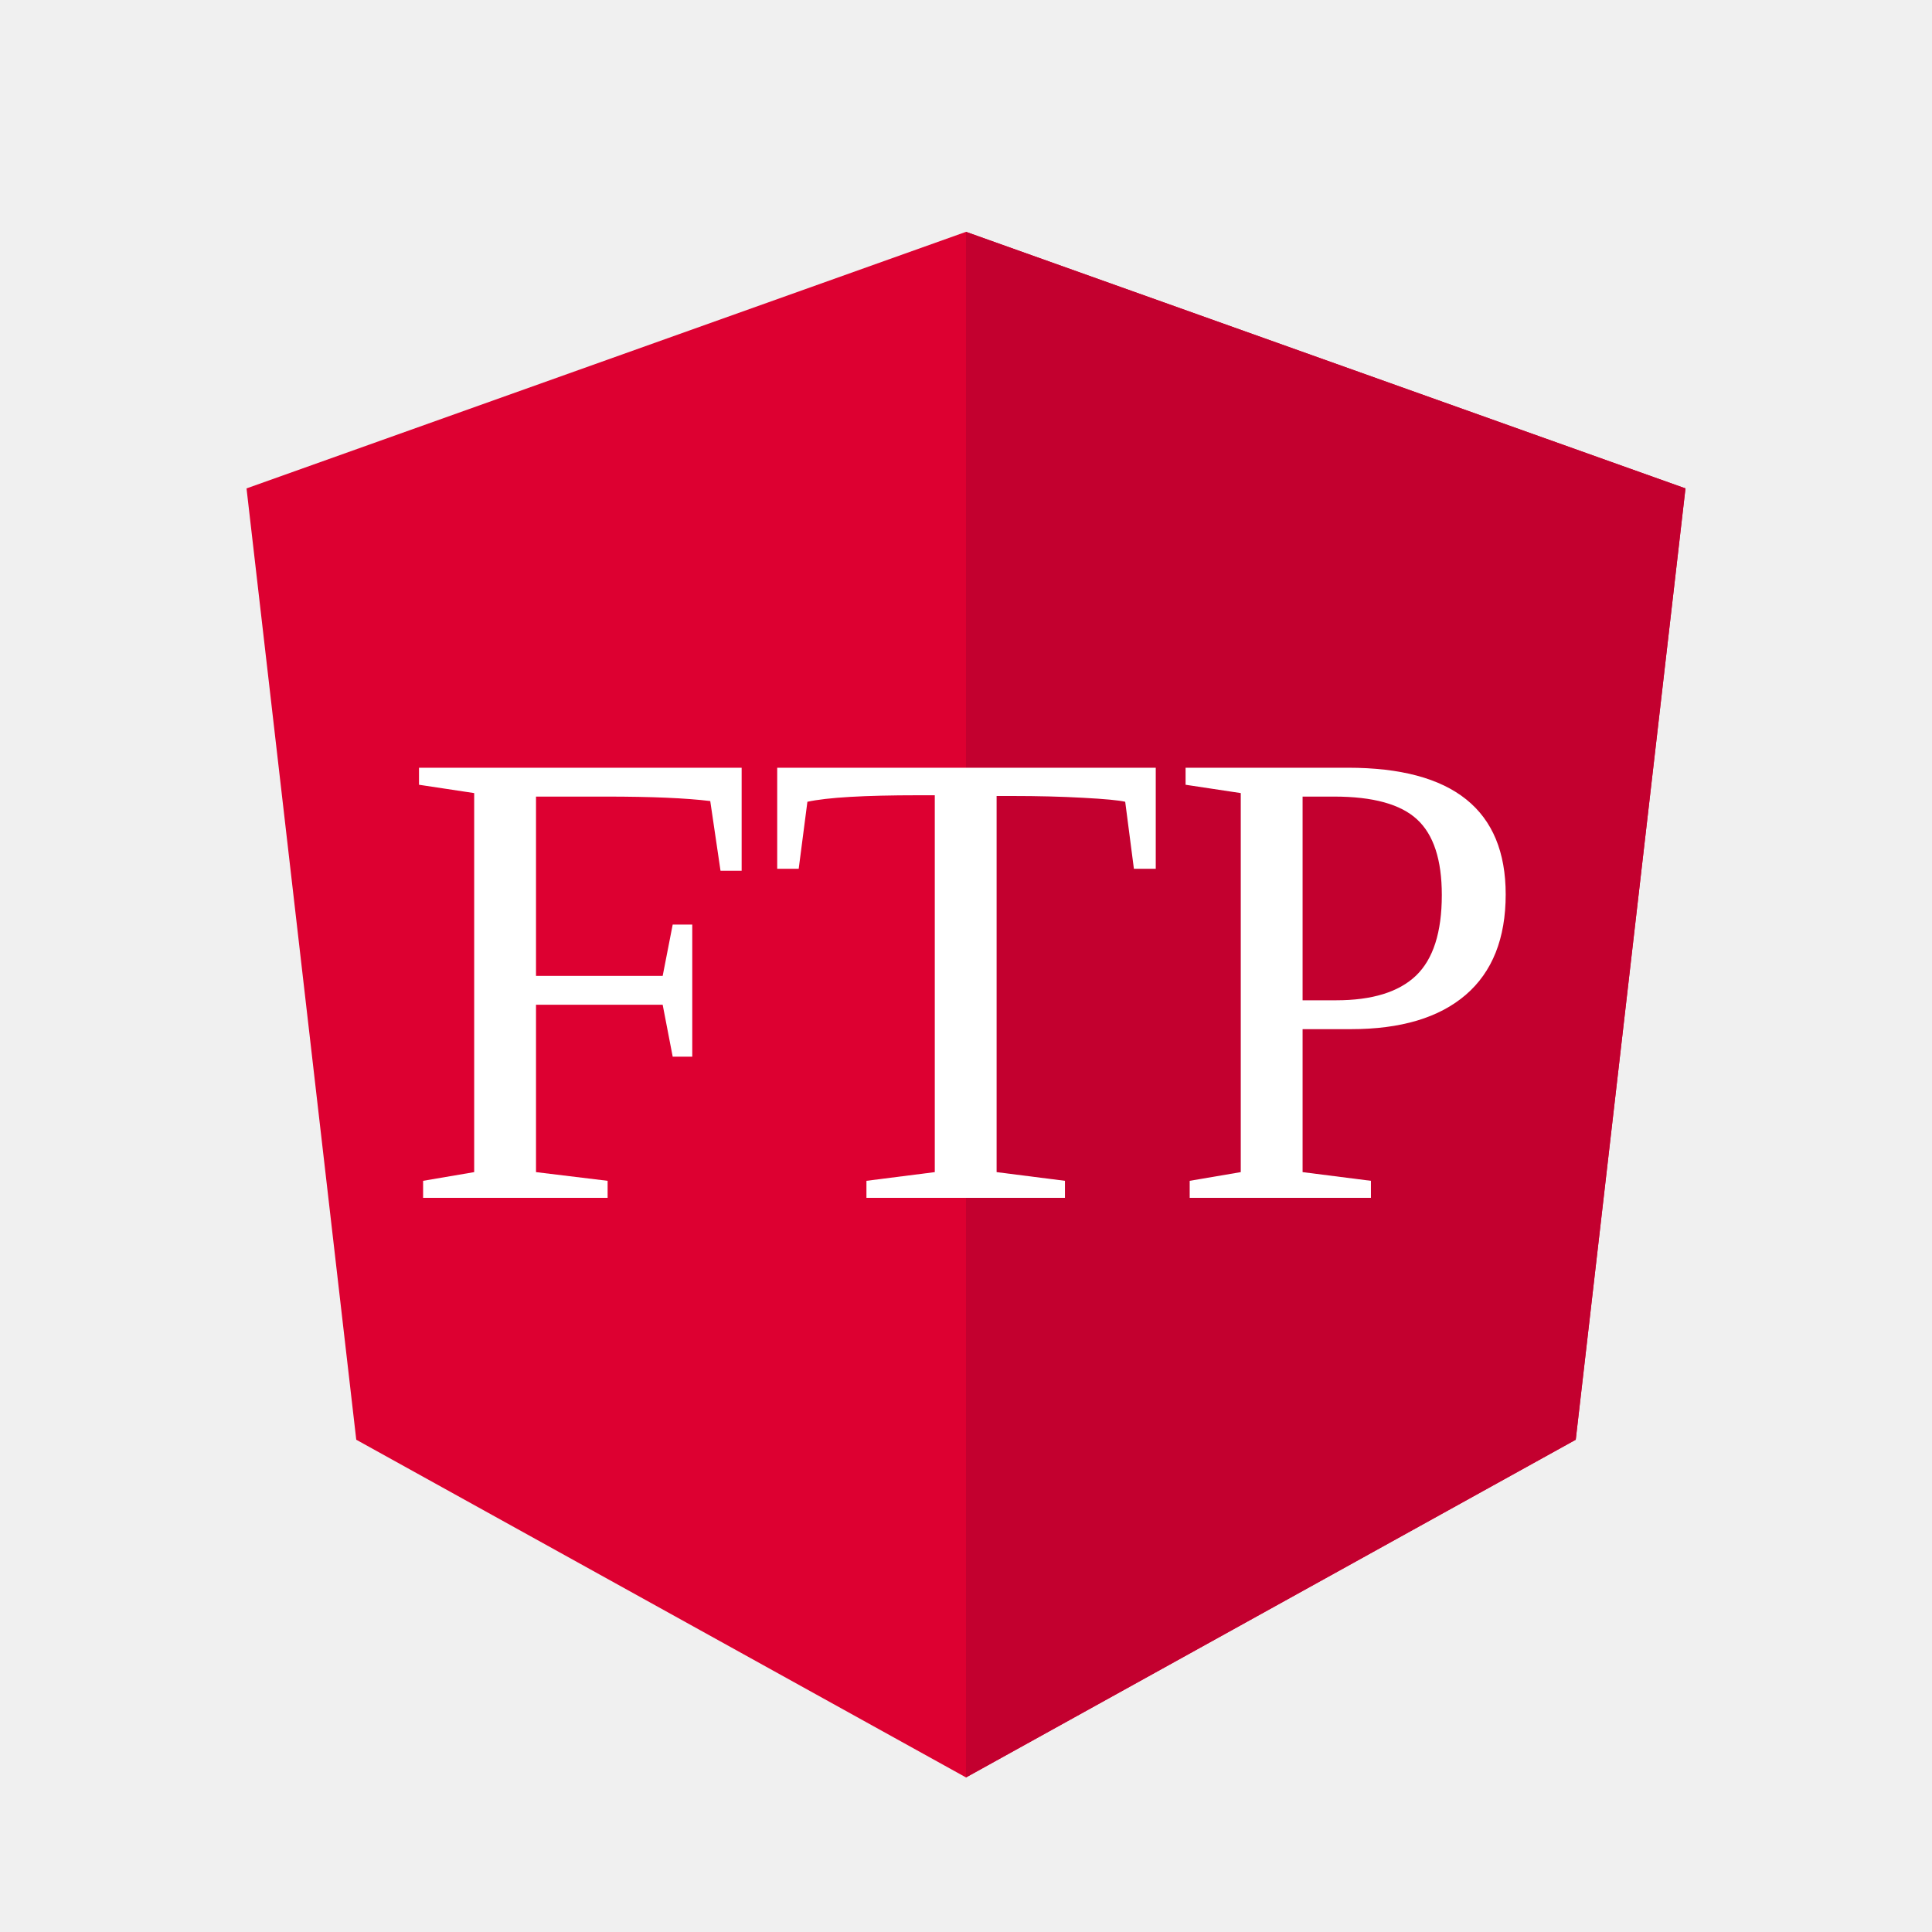
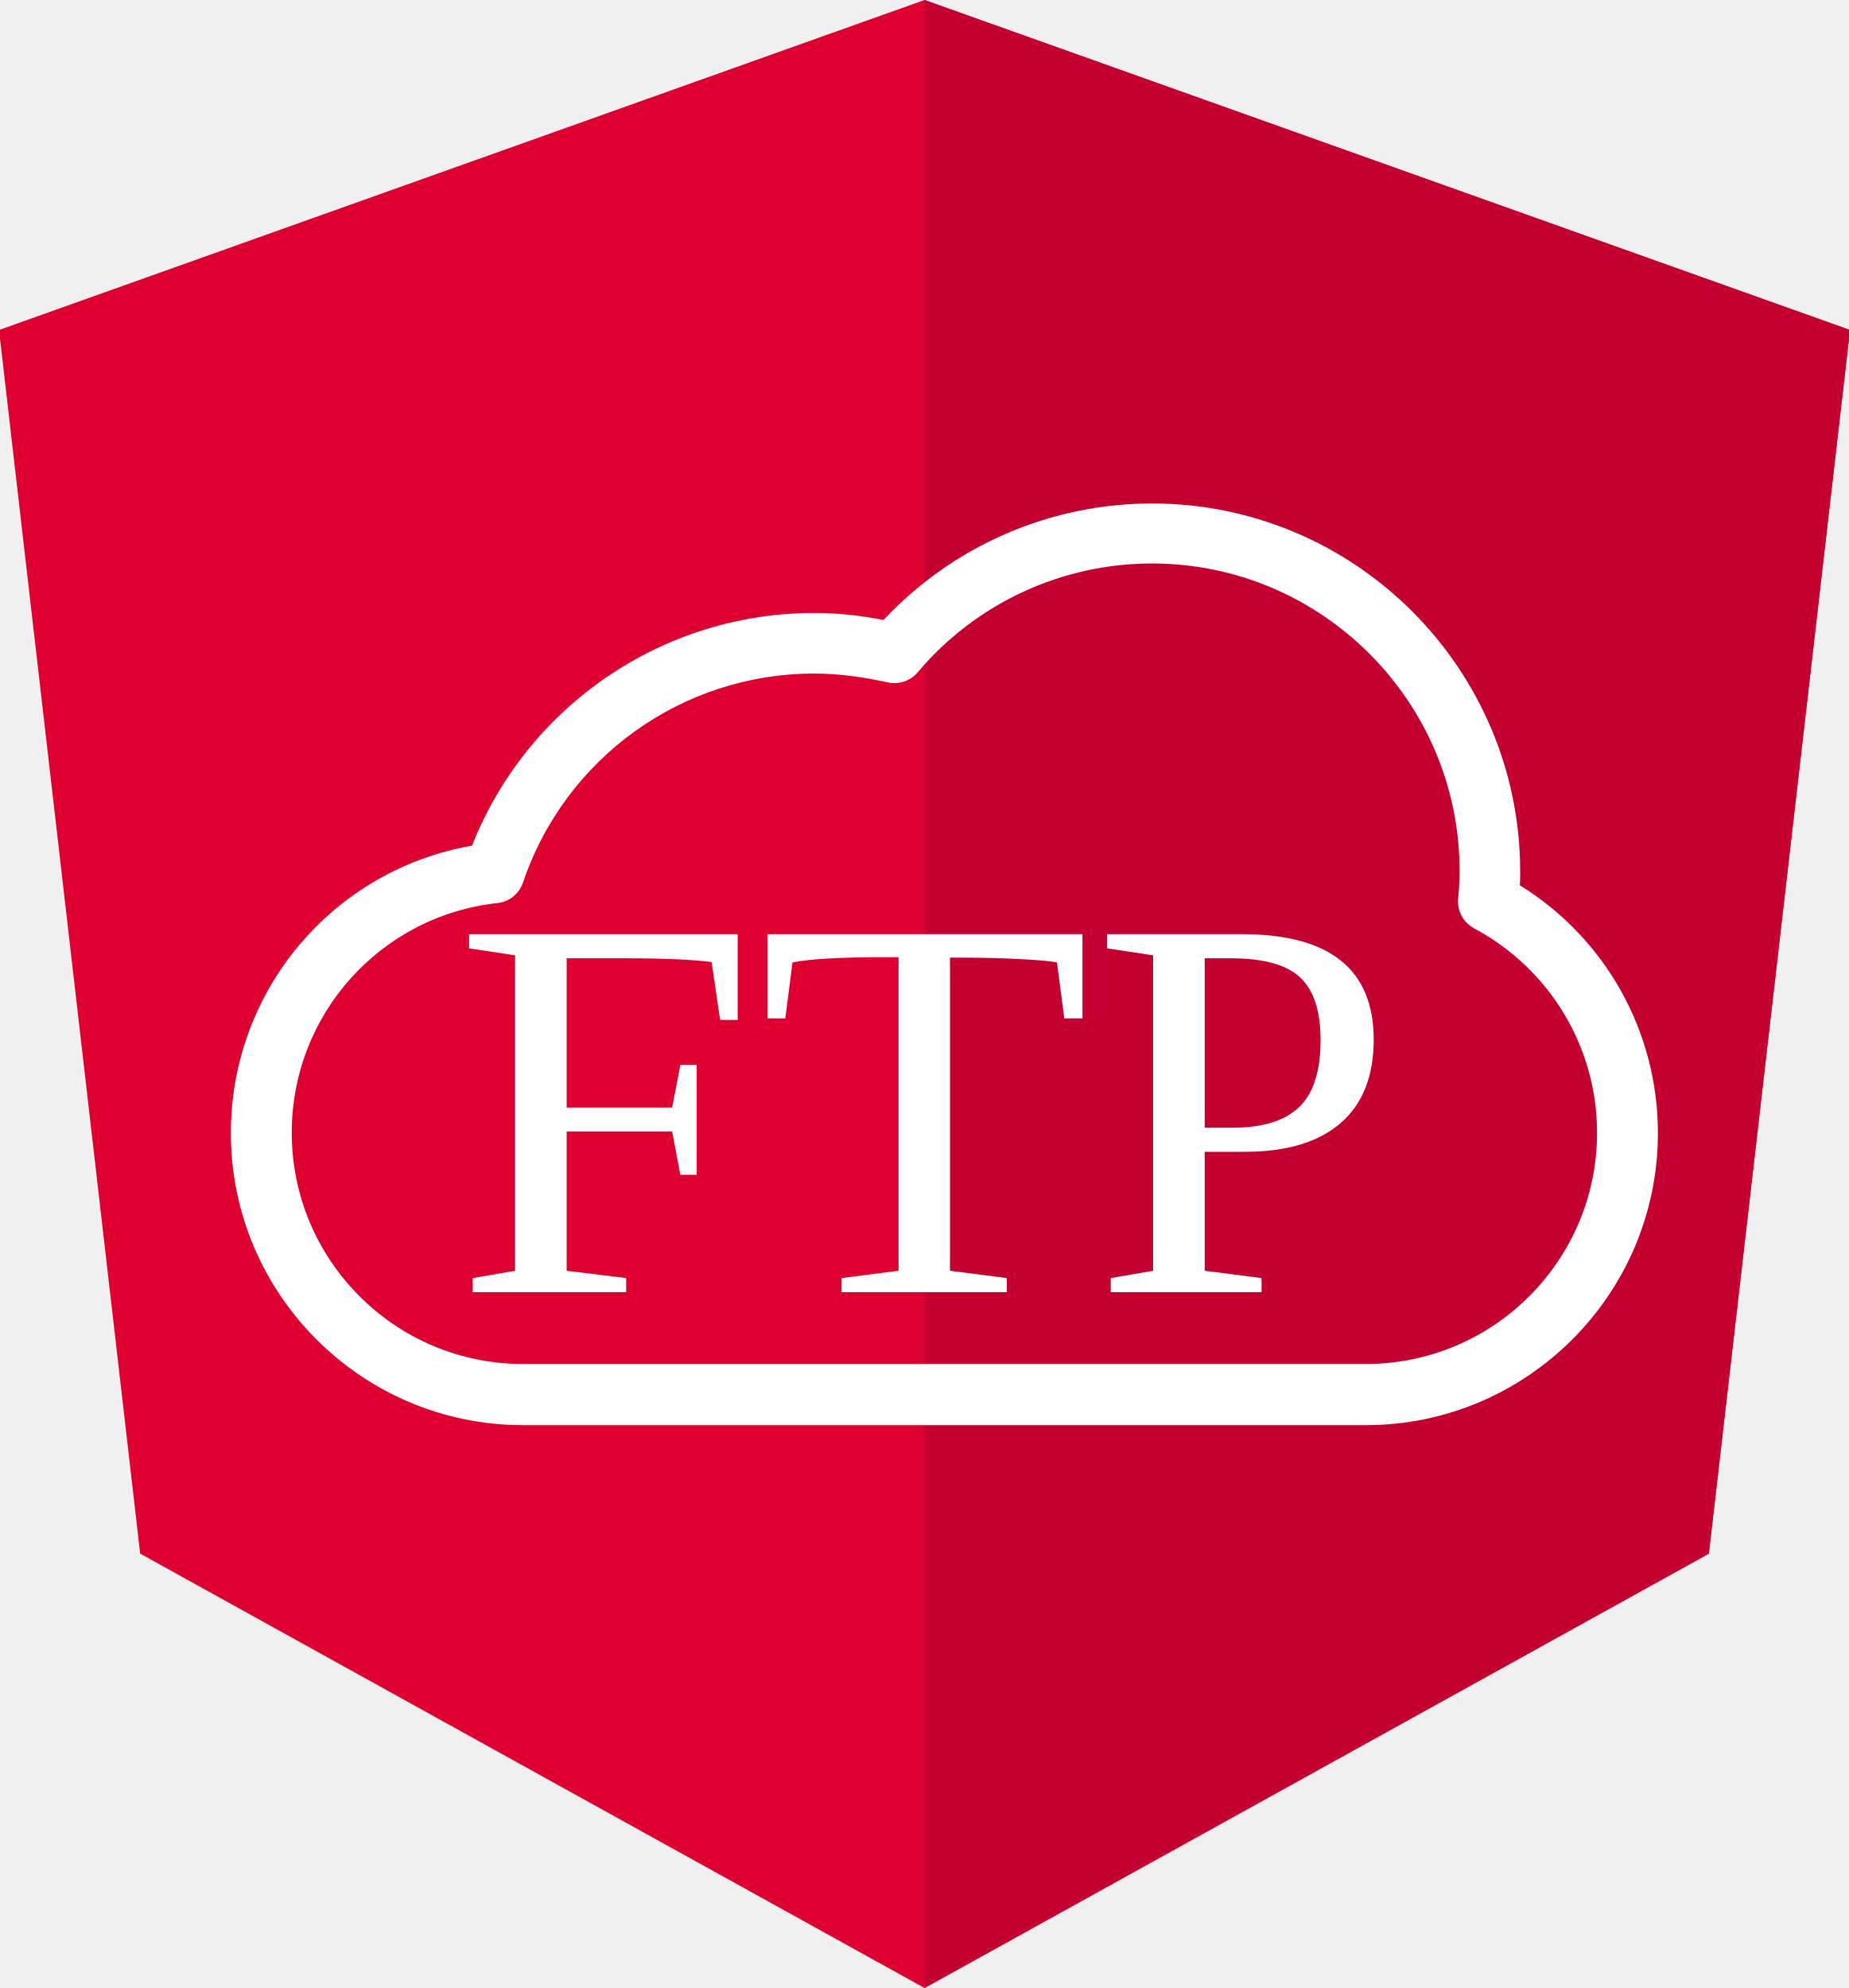
- <svg xmlns="http://www.w3.org/2000/svg" version="1.1" id="Layer_1" x="0px" y="0px" viewBox="0 0 250 250" style="enable-background:new 0 0 250 250;" xml:space="preserve">
+ <svg xmlns="http://www.w3.org/2000/svg" version="1.1" id="Layer_1" x="0px" y="0px" viewBox="0 0 186 200" style="enable-background:new 0 0 186 200;" xml:space="preserve">
  <style type="text/css">
        .st0 {
            fill: #DD0031;
        }

        .st1 {
            fill: #C3002F;
        }

        .st2 {
            fill: #FFFFFF;
        }
    </style>
-   <g>
+   <g transform="translate(-32,-30)">
    <polygon class="st0" points="125,30 125,30 125,30 31.9,63.2 46.1,186.3 125,230 125,230 125,230 203.9,186.3 218.1,63.2  " />
    <polygon class="st1" points="125,30 125,52.2 125,52.1 125,153.4 125,153.4 125,230 125,230 203.9,186.3 218.1,63.2 125,30  " />
-     <text class="st2" font-size="85" text-anchor="middle" x="125" xml:space="preserve" y="155">FTP</text>
+   </g>
+   <svg id="storage" x="20" y="22" class="st2">
+     <g>
+       <path style=" stroke:none;fill-rule:nonzero;fill-opacity:1;" d="M 61.906 45.762 C 48.633 45.762 36.855 54.227 32.609 66.797 C 32.227 67.91 31.23 68.73 30.059 68.848 C 18.254 70.137 9.348 80.07 9.348 91.961 C 9.348 104.797 19.773 115.223 32.609 115.223 L 117.391 115.223 C 130.227 115.223 140.656 104.793 140.656 91.961 C 140.656 83.352 135.906 75.469 128.289 71.398 C 127.207 70.812 126.562 69.641 126.68 68.406 C 126.77 67.5 126.828 66.562 126.828 65.625 C 126.828 48.574 112.941 34.688 95.891 34.688 C 86.809 34.688 78.195 38.672 72.305 45.645 C 71.574 46.523 70.371 46.906 69.258 46.641 C 66.738 46.086 64.277 45.762 61.906 45.762 Z M 117.395 121.375 L 32.609 121.375 C 16.406 121.375 3.223 108.195 3.223 91.992 C 3.223 77.609 13.535 65.508 27.48 63.078 C 33.047 49.016 46.641 39.668 61.906 39.668 C 64.191 39.668 66.504 39.902 68.879 40.371 C 75.879 32.898 85.637 28.652 95.891 28.652 C 116.309 28.652 132.922 45.266 132.922 65.684 C 132.922 66.152 132.922 66.594 132.891 67.062 C 141.504 72.391 146.777 81.766 146.777 91.992 C 146.777 108.195 133.594 121.375 117.391 121.375 Z M 117.395 121.375 " />
+     </g>
+   </svg>
+   <g>
+     <text class="st2" font-size="55" text-anchor="middle" x="93" y="130">FTP</text>
  </g>
</svg>
